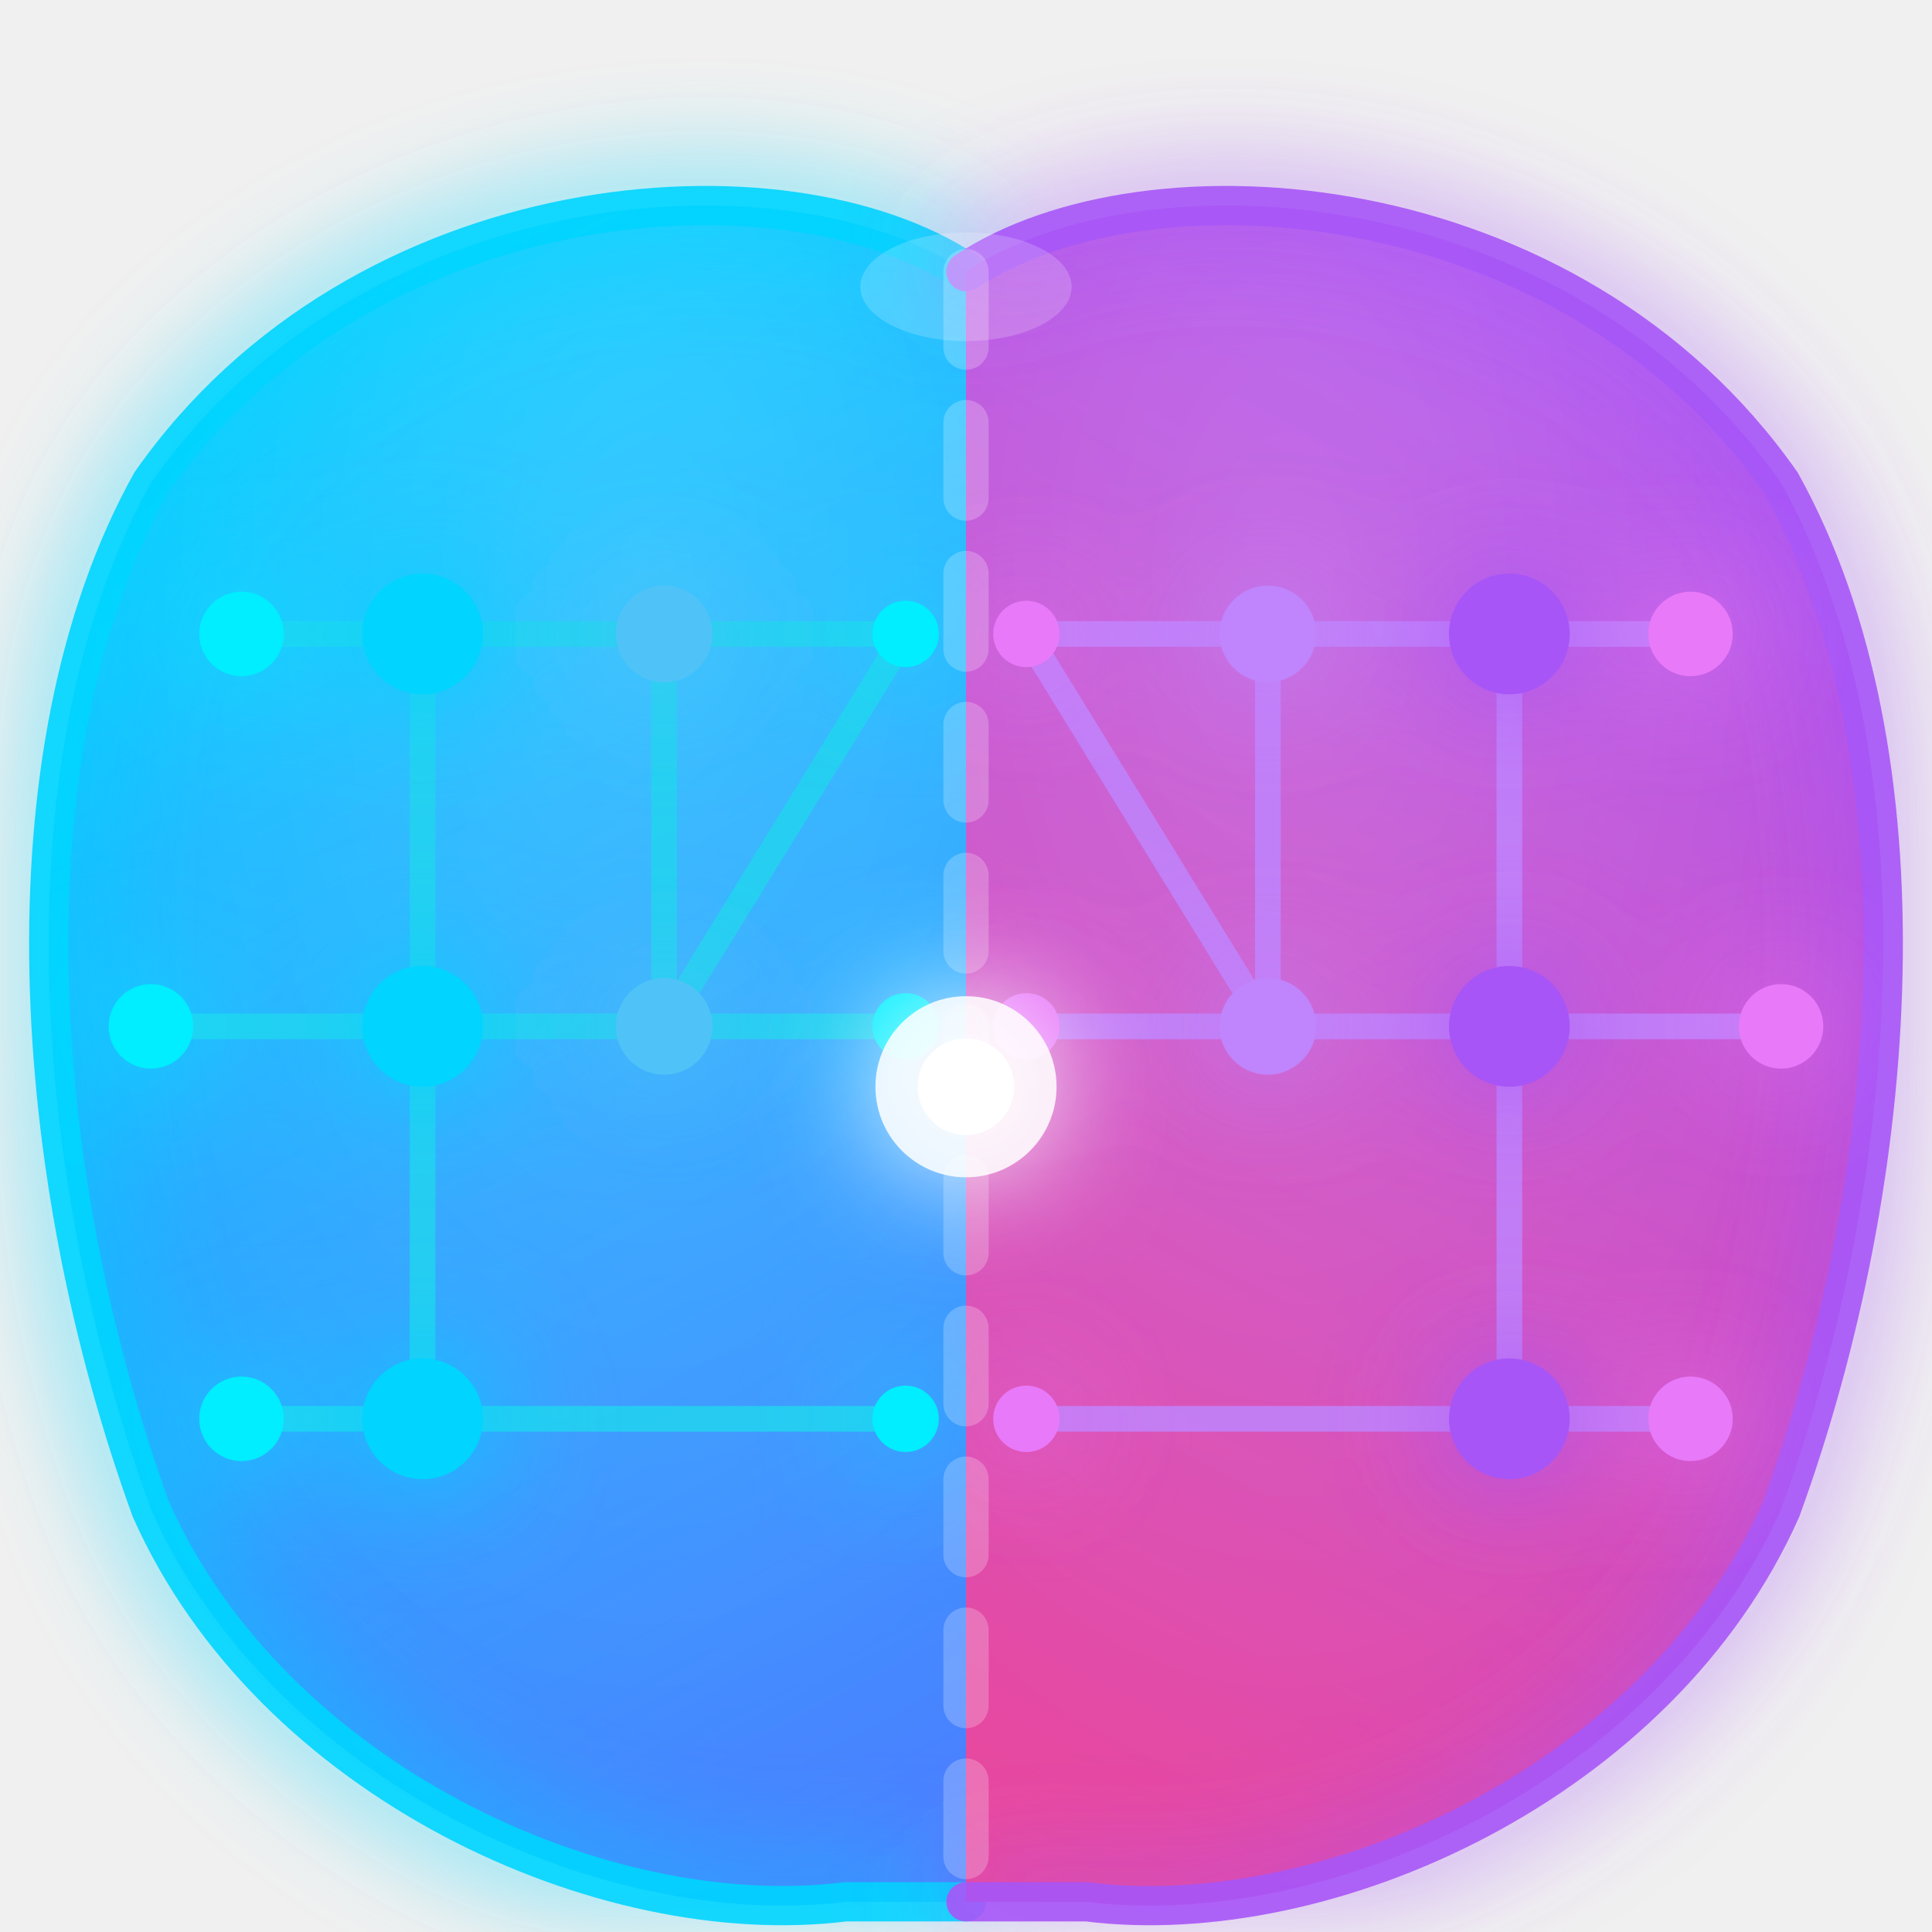
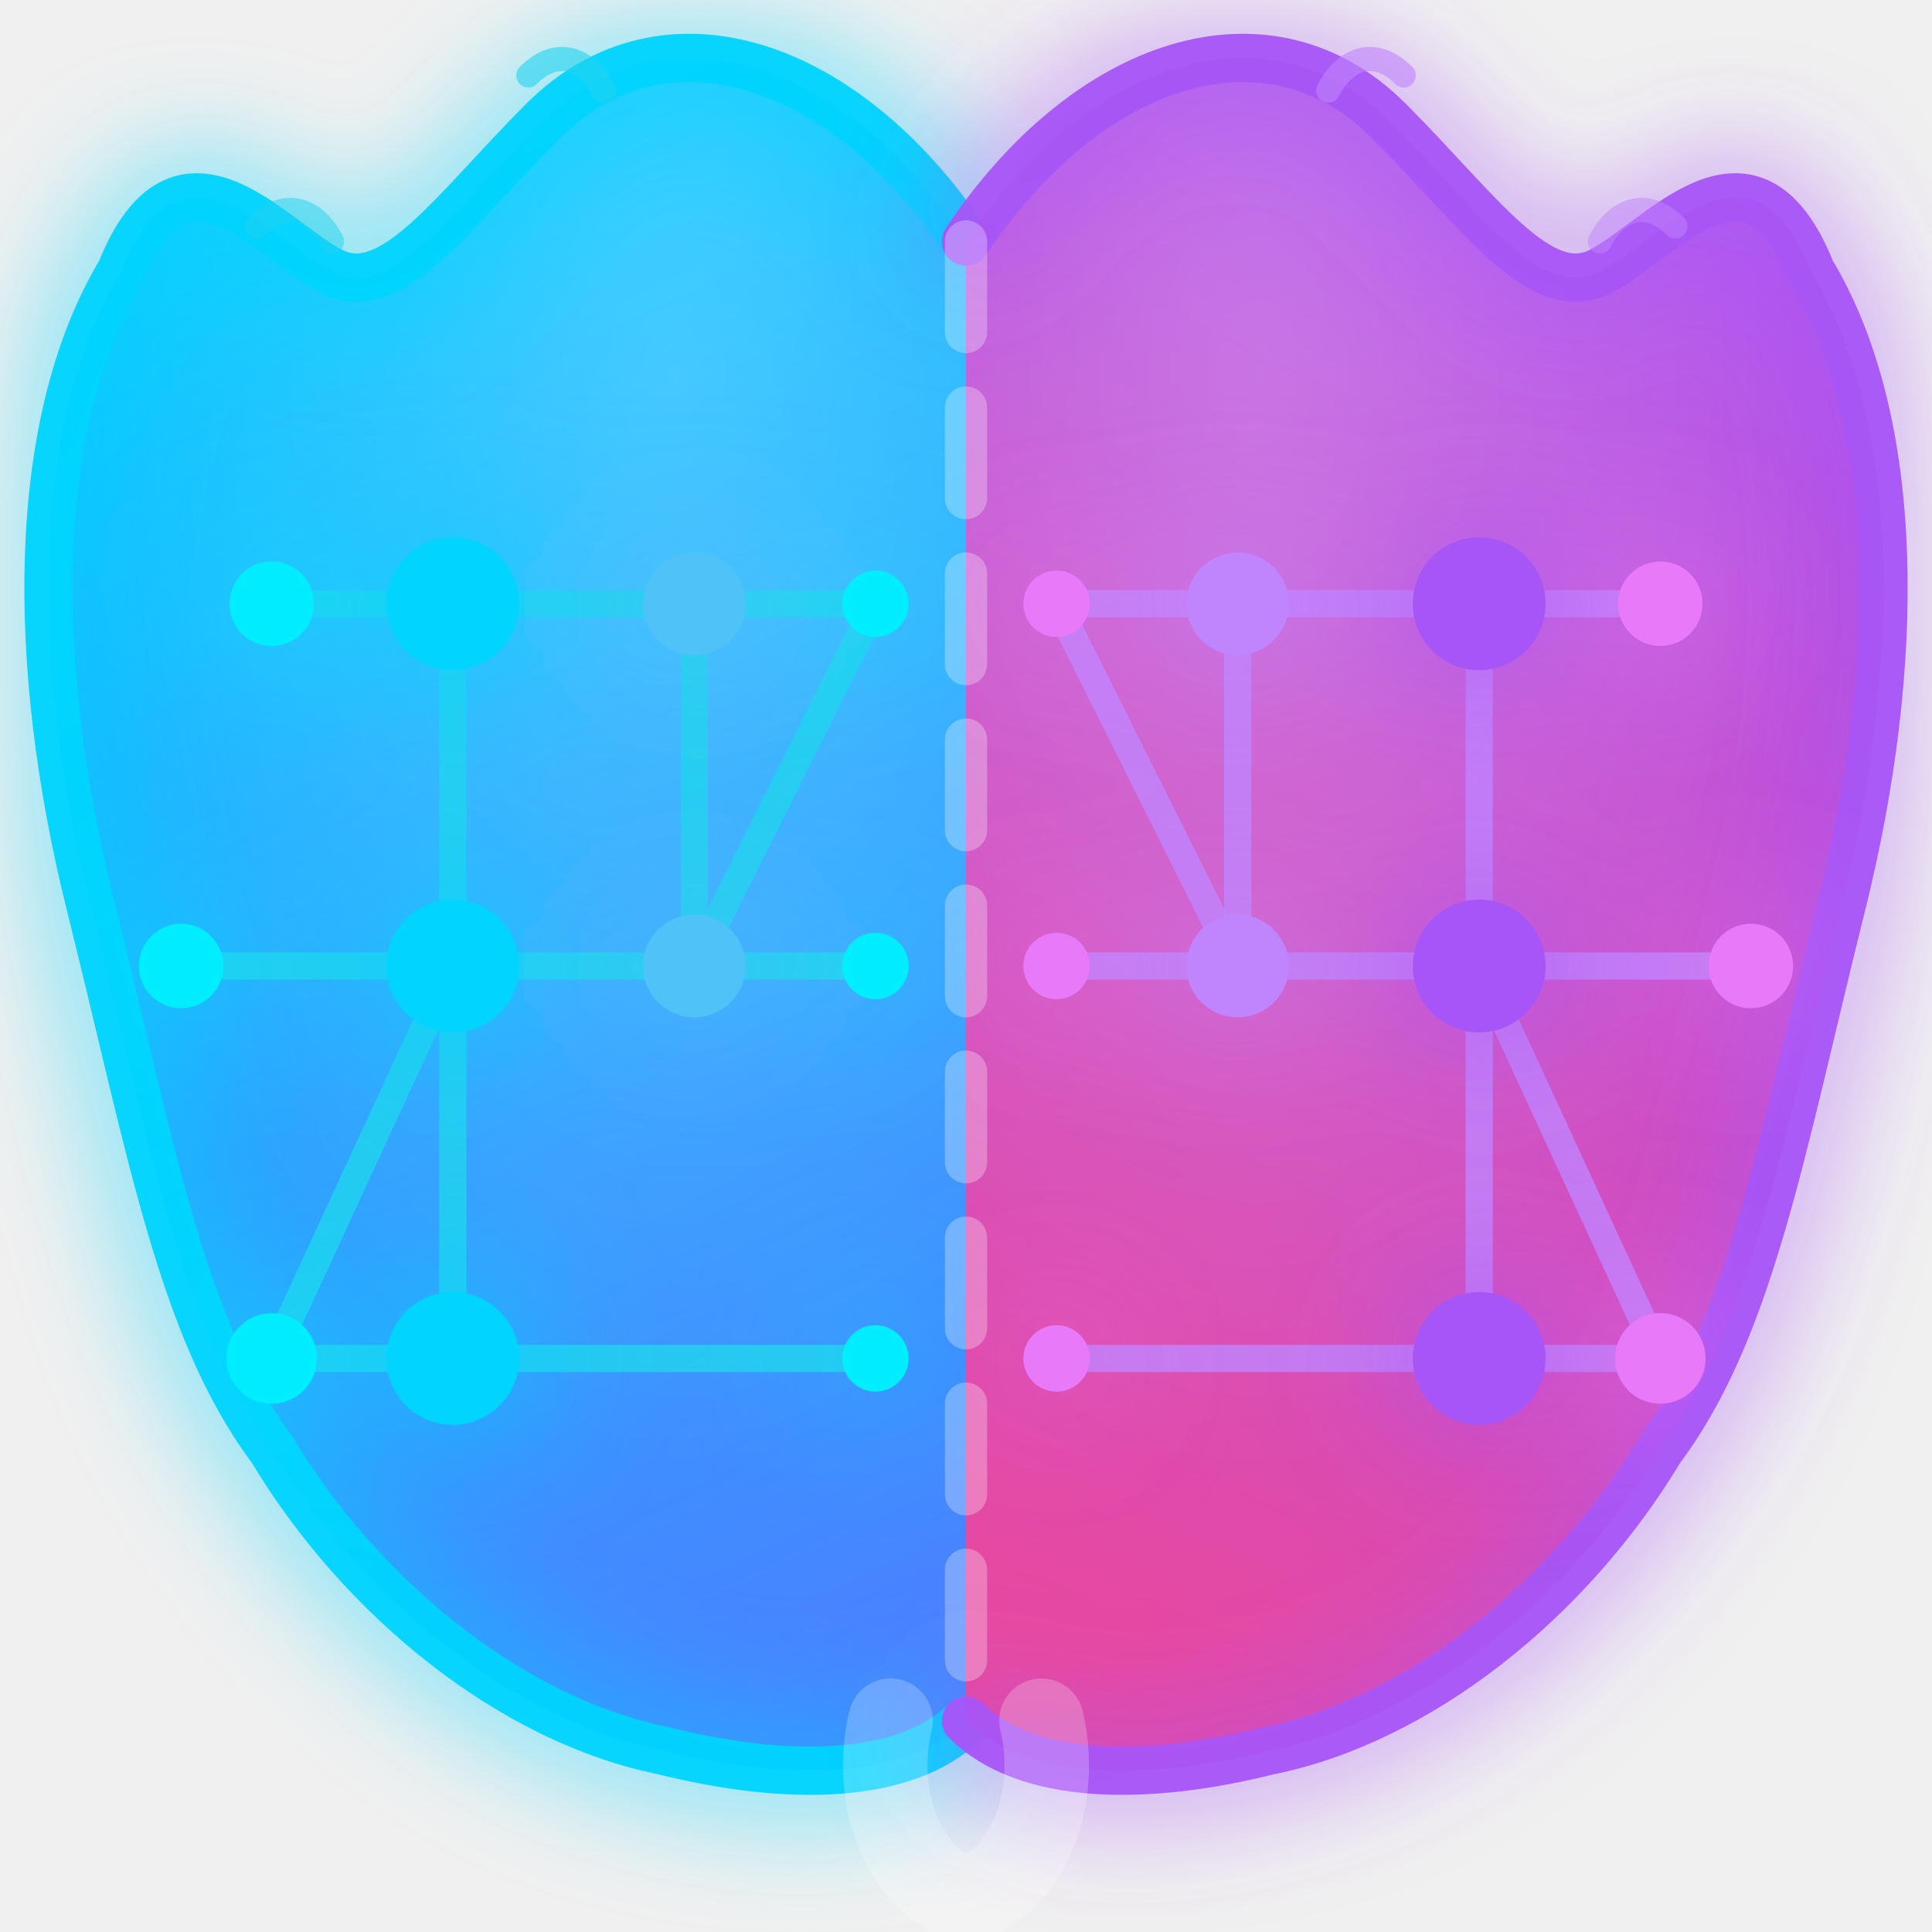
- <svg xmlns="http://www.w3.org/2000/svg" width="64" height="64" viewBox="0 0 64 64" fill="none" aria-label="TwinMind logo" role="img">
+ <svg xmlns="http://www.w3.org/2000/svg" width="64" height="64" viewBox="0 0 64 64" fill="none" aria-label="TwinMind logo" role="img" overflow="visible">
  <defs>
-     <linearGradient id="lg" x1="3" y1="9" x2="32" y2="63" gradientUnits="userSpaceOnUse">
+     <linearGradient id="lg" x1="3" y1="2" x2="30" y2="59" gradientUnits="userSpaceOnUse">
      <stop offset="0%" stop-color="#00D4FF" />
      <stop offset="100%" stop-color="#4F7CFF" />
    </linearGradient>
-     <linearGradient id="rg" x1="61" y1="9" x2="32" y2="63" gradientUnits="userSpaceOnUse">
+     <linearGradient id="rg" x1="61" y1="2" x2="34" y2="59" gradientUnits="userSpaceOnUse">
      <stop offset="0%" stop-color="#A855F7" />
      <stop offset="100%" stop-color="#EC4899" />
    </linearGradient>
-     <radialGradient id="lh" cx="65%" cy="22%" r="72%">
-       <stop offset="0%" stop-color="#FFFFFF" stop-opacity="0.15" />
+     <radialGradient id="lh" cx="68%" cy="18%" r="65%">
+       <stop offset="0%" stop-color="#FFFFFF" stop-opacity="0.20" />
      <stop offset="100%" stop-color="#FFFFFF" stop-opacity="0" />
    </radialGradient>
-     <radialGradient id="rh" cx="35%" cy="22%" r="72%">
-       <stop offset="0%" stop-color="#FFFFFF" stop-opacity="0.15" />
+     <radialGradient id="rh" cx="32%" cy="18%" r="65%">
+       <stop offset="0%" stop-color="#FFFFFF" stop-opacity="0.20" />
      <stop offset="100%" stop-color="#FFFFFF" stop-opacity="0" />
    </radialGradient>
-     <filter id="ng" x="-100%" y="-100%" width="300%" height="300%">
-       <feGaussianBlur stdDeviation="2" result="blur" />
+     <filter id="ng" x="-150%" y="-150%" width="400%" height="400%">
+       <feGaussianBlur stdDeviation="2.4" result="blur" />
      <feMerge>
        <feMergeNode in="blur" />
        <feMergeNode in="SourceGraphic" />
      </feMerge>
    </filter>
    <filter id="bg" x="-40%" y="-40%" width="180%" height="180%">
-       <feGaussianBlur stdDeviation="1.8" result="blur" />
+       <feGaussianBlur stdDeviation="2.0" result="blur" />
      <feMerge>
        <feMergeNode in="blur" />
        <feMergeNode in="SourceGraphic" />
      </feMerge>
    </filter>
    <clipPath id="lc">
-       <path d="M 32,9 C 26,5 12,6 5,16 C 0,25 1,39 5,50 C 9,59 20,64 28,63 L 32,63 L 32,9 Z" />
+       <path d="M 32,8 C 28,2 22,0 18,4 C 15,7 13,10 11,9 C 9,8 6,4 4,9 C 1,14 1,22 3,30 C 5,38 6,44 9,48 C 12,53 17,57 22,58 C 26,59 30,59 32,57 L 32,8 Z" />
    </clipPath>
    <clipPath id="rc">
-       <path d="M 32,9 C 38,5 52,6 59,16 C 64,25 63,39 59,50 C 55,59 44,64 36,63 L 32,63 L 32,9 Z" />
+       <path d="M 32,8 C 36,2 42,0 46,4 C 49,7 51,10 53,9 C 55,8 58,4 60,9 C 63,14 63,22 61,30 C 59,38 58,44 55,48 C 52,53 47,57 42,58 C 38,59 34,59 32,57 L 32,8 Z" />
    </clipPath>
  </defs>
-   <path d="M 32,9 C 26,5 12,6 5,16 C 0,25 1,39 5,50 C 9,59 20,64 28,63 L 32,63 L 32,9 Z" fill="url(#lg)" />
-   <path d="M 32,9 C 26,5 12,6 5,16 C 0,25 1,39 5,50 C 9,59 20,64 28,63 L 32,63 L 32,9 Z" fill="url(#lh)" />
-   <path d="M 32,9 C 26,5 12,6 5,16 C 0,25 1,39 5,50 C 9,59 20,64 28,63 L 32,63" fill="none" stroke="#00D4FF" stroke-width="1.3" stroke-opacity="0.9" stroke-linecap="round" filter="url(#bg)" />
+   <path d="M 32,8 C 28,2 22,0 18,4 C 15,7 13,10 11,9 C 9,8 6,4 4,9 C 1,14 1,22 3,30 C 5,38 6,44 9,48 C 12,53 17,57 22,58 C 26,59 30,59 32,57 L 32,8 Z" fill="url(#lg)" />
+   <path d="M 32,8 C 28,2 22,0 18,4 C 15,7 13,10 11,9 C 9,8 6,4 4,9 C 1,14 1,22 3,30 C 5,38 6,44 9,48 C 12,53 17,57 22,58 C 26,59 30,59 32,57 L 32,8 Z" fill="url(#lh)" />
+   <path d="M 32,8 C 28,2 22,0 18,4 C 15,7 13,10 11,9 C 9,8 6,4 4,9 C 1,14 1,22 3,30 C 5,38 6,44 9,48 C 12,53 17,57 22,58 C 26,59 30,59 32,57" fill="none" stroke="#00D4FF" stroke-width="1.6" stroke-opacity="0.95" stroke-linecap="round" filter="url(#bg)" />
  <g clip-path="url(#lc)">
-     <g stroke="#22D3EE" stroke-width="0.85" stroke-opacity="0.85" stroke-linecap="round">
-       <line x1="8" y1="21" x2="30" y2="21" />
-       <line x1="5" y1="34" x2="30" y2="34" />
-       <line x1="8" y1="47" x2="30" y2="47" />
-       <line x1="14" y1="21" x2="14" y2="47" />
-       <line x1="22" y1="21" x2="22" y2="34" />
-       <line x1="22" y1="34" x2="30" y2="21" />
+     <g stroke="#22D3EE" stroke-width="0.9" stroke-opacity="0.82" stroke-linecap="round">
+       <line x1="9" y1="20" x2="29" y2="20" />
+       <line x1="6" y1="32" x2="29" y2="32" />
+       <line x1="9" y1="45" x2="29" y2="45" />
+       <line x1="15" y1="20" x2="15" y2="45" />
+       <line x1="23" y1="20" x2="23" y2="32" />
+       <line x1="23" y1="32" x2="29" y2="20" />
+       <line x1="15" y1="32" x2="9" y2="45" />
    </g>
    <g filter="url(#ng)">
-       <circle cx="8" cy="21" r="1.4" fill="#00EEFF" />
-       <circle cx="14" cy="21" r="2.0" fill="#00D4FF" />
-       <circle cx="22" cy="21" r="1.6" fill="#4FC3F7" />
-       <circle cx="30" cy="21" r="1.1" fill="#00EEFF" />
-       <circle cx="5" cy="34" r="1.4" fill="#00EEFF" />
-       <circle cx="14" cy="34" r="2.0" fill="#00D4FF" />
-       <circle cx="22" cy="34" r="1.6" fill="#4FC3F7" />
-       <circle cx="30" cy="34" r="1.1" fill="#00EEFF" />
-       <circle cx="8" cy="47" r="1.4" fill="#00EEFF" />
-       <circle cx="14" cy="47" r="2.0" fill="#00D4FF" />
-       <circle cx="30" cy="47" r="1.1" fill="#00EEFF" />
+       <circle cx="9" cy="20" r="1.4" fill="#00EEFF" />
+       <circle cx="15" cy="20" r="2.2" fill="#00D4FF" />
+       <circle cx="23" cy="20" r="1.7" fill="#4FC3F7" />
+       <circle cx="29" cy="20" r="1.1" fill="#00EEFF" />
+       <circle cx="6" cy="32" r="1.4" fill="#00EEFF" />
+       <circle cx="15" cy="32" r="2.2" fill="#00D4FF" />
+       <circle cx="23" cy="32" r="1.7" fill="#4FC3F7" />
+       <circle cx="29" cy="32" r="1.1" fill="#00EEFF" />
+       <circle cx="9" cy="45" r="1.5" fill="#00EEFF" />
+       <circle cx="15" cy="45" r="2.2" fill="#00D4FF" />
+       <circle cx="29" cy="45" r="1.1" fill="#00EEFF" />
    </g>
  </g>
-   <path d="M 32,9 C 38,5 52,6 59,16 C 64,25 63,39 59,50 C 55,59 44,64 36,63 L 32,63 L 32,9 Z" fill="url(#rg)" />
-   <path d="M 32,9 C 38,5 52,6 59,16 C 64,25 63,39 59,50 C 55,59 44,64 36,63 L 32,63 L 32,9 Z" fill="url(#rh)" />
-   <path d="M 32,9 C 38,5 52,6 59,16 C 64,25 63,39 59,50 C 55,59 44,64 36,63 L 32,63" fill="none" stroke="#A855F7" stroke-width="1.3" stroke-opacity="0.9" stroke-linecap="round" filter="url(#bg)" />
+   <path d="M 32,8 C 36,2 42,0 46,4 C 49,7 51,10 53,9 C 55,8 58,4 60,9 C 63,14 63,22 61,30 C 59,38 58,44 55,48 C 52,53 47,57 42,58 C 38,59 34,59 32,57 L 32,8 Z" fill="url(#rg)" />
+   <path d="M 32,8 C 36,2 42,0 46,4 C 49,7 51,10 53,9 C 55,8 58,4 60,9 C 63,14 63,22 61,30 C 59,38 58,44 55,48 C 52,53 47,57 42,58 C 38,59 34,59 32,57 L 32,8 Z" fill="url(#rh)" />
+   <path d="M 32,8 C 36,2 42,0 46,4 C 49,7 51,10 53,9 C 55,8 58,4 60,9 C 63,14 63,22 61,30 C 59,38 58,44 55,48 C 52,53 47,57 42,58 C 38,59 34,59 32,57" fill="none" stroke="#A855F7" stroke-width="1.6" stroke-opacity="0.95" stroke-linecap="round" filter="url(#bg)" />
  <g clip-path="url(#rc)">
-     <g stroke="#C084FC" stroke-width="0.85" stroke-opacity="0.85" stroke-linecap="round">
-       <line x1="34" y1="21" x2="56" y2="21" />
-       <line x1="34" y1="34" x2="59" y2="34" />
-       <line x1="34" y1="47" x2="56" y2="47" />
-       <line x1="50" y1="21" x2="50" y2="47" />
-       <line x1="42" y1="21" x2="42" y2="34" />
-       <line x1="42" y1="34" x2="34" y2="21" />
+     <g stroke="#C084FC" stroke-width="0.9" stroke-opacity="0.82" stroke-linecap="round">
+       <line x1="35" y1="20" x2="55" y2="20" />
+       <line x1="35" y1="32" x2="58" y2="32" />
+       <line x1="35" y1="45" x2="55" y2="45" />
+       <line x1="49" y1="20" x2="49" y2="45" />
+       <line x1="41" y1="20" x2="41" y2="32" />
+       <line x1="41" y1="32" x2="35" y2="20" />
+       <line x1="49" y1="32" x2="55" y2="45" />
    </g>
    <g filter="url(#ng)">
-       <circle cx="34" cy="21" r="1.1" fill="#E879F9" />
-       <circle cx="42" cy="21" r="1.6" fill="#C084FC" />
-       <circle cx="50" cy="21" r="2.0" fill="#A855F7" />
-       <circle cx="56" cy="21" r="1.4" fill="#E879F9" />
-       <circle cx="34" cy="34" r="1.1" fill="#E879F9" />
-       <circle cx="42" cy="34" r="1.6" fill="#C084FC" />
-       <circle cx="50" cy="34" r="2.0" fill="#A855F7" />
-       <circle cx="59" cy="34" r="1.4" fill="#E879F9" />
-       <circle cx="34" cy="47" r="1.1" fill="#E879F9" />
-       <circle cx="50" cy="47" r="2.0" fill="#A855F7" />
-       <circle cx="56" cy="47" r="1.4" fill="#E879F9" />
+       <circle cx="35" cy="20" r="1.1" fill="#E879F9" />
+       <circle cx="41" cy="20" r="1.7" fill="#C084FC" />
+       <circle cx="49" cy="20" r="2.2" fill="#A855F7" />
+       <circle cx="55" cy="20" r="1.4" fill="#E879F9" />
+       <circle cx="35" cy="32" r="1.1" fill="#E879F9" />
+       <circle cx="41" cy="32" r="1.7" fill="#C084FC" />
+       <circle cx="49" cy="32" r="2.2" fill="#A855F7" />
+       <circle cx="58" cy="32" r="1.4" fill="#E879F9" />
+       <circle cx="35" cy="45" r="1.1" fill="#E879F9" />
+       <circle cx="49" cy="45" r="2.2" fill="#A855F7" />
+       <circle cx="55" cy="45" r="1.5" fill="#E879F9" />
    </g>
  </g>
-   <line x1="32" y1="9" x2="32" y2="63" stroke="rgba(255,255,255,0.22)" stroke-width="1.5" stroke-dasharray="2.5 2.5" stroke-linecap="round" />
-   <g filter="url(#ng)">
-     <circle cx="32" cy="36" r="3.0" fill="#FFFFFF" fill-opacity="0.85" />
-     <circle cx="32" cy="36" r="1.6" fill="#FFFFFF" />
-   </g>
-   <ellipse cx="32" cy="9.5" rx="3.5" ry="1.8" fill="rgba(255,255,255,0.18)" />
+   <line x1="32" y1="8" x2="32" y2="57" stroke="rgba(255,255,255,0.28)" stroke-width="1.4" stroke-dasharray="3 2.5" stroke-linecap="round" />
+   <path d="M 20,3 C 19.5,2 18.5,1.5 17.5,2.5" fill="none" stroke="#22D3EE" stroke-width="0.8" stroke-opacity="0.6" stroke-linecap="round" />
+   <path d="M 11,8 C 10.5,7 9.5,6.5 8.5,7.5" fill="none" stroke="#22D3EE" stroke-width="0.8" stroke-opacity="0.5" stroke-linecap="round" />
+   <path d="M 44,3 C 44.5,2 45.5,1.5 46.5,2.5" fill="none" stroke="#C084FC" stroke-width="0.8" stroke-opacity="0.6" stroke-linecap="round" />
+   <path d="M 53,8 C 53.5,7 54.5,6.5 55.5,7.5" fill="none" stroke="#C084FC" stroke-width="0.8" stroke-opacity="0.5" stroke-linecap="round" />
+   <path d="M 29.5,57 C 29,59 29.5,62 32,63 C 34.5,62 35,59 34.5,57" fill="none" stroke="rgba(255,255,255,0.22)" stroke-width="2.8" stroke-linecap="round" stroke-linejoin="round" />
</svg>
